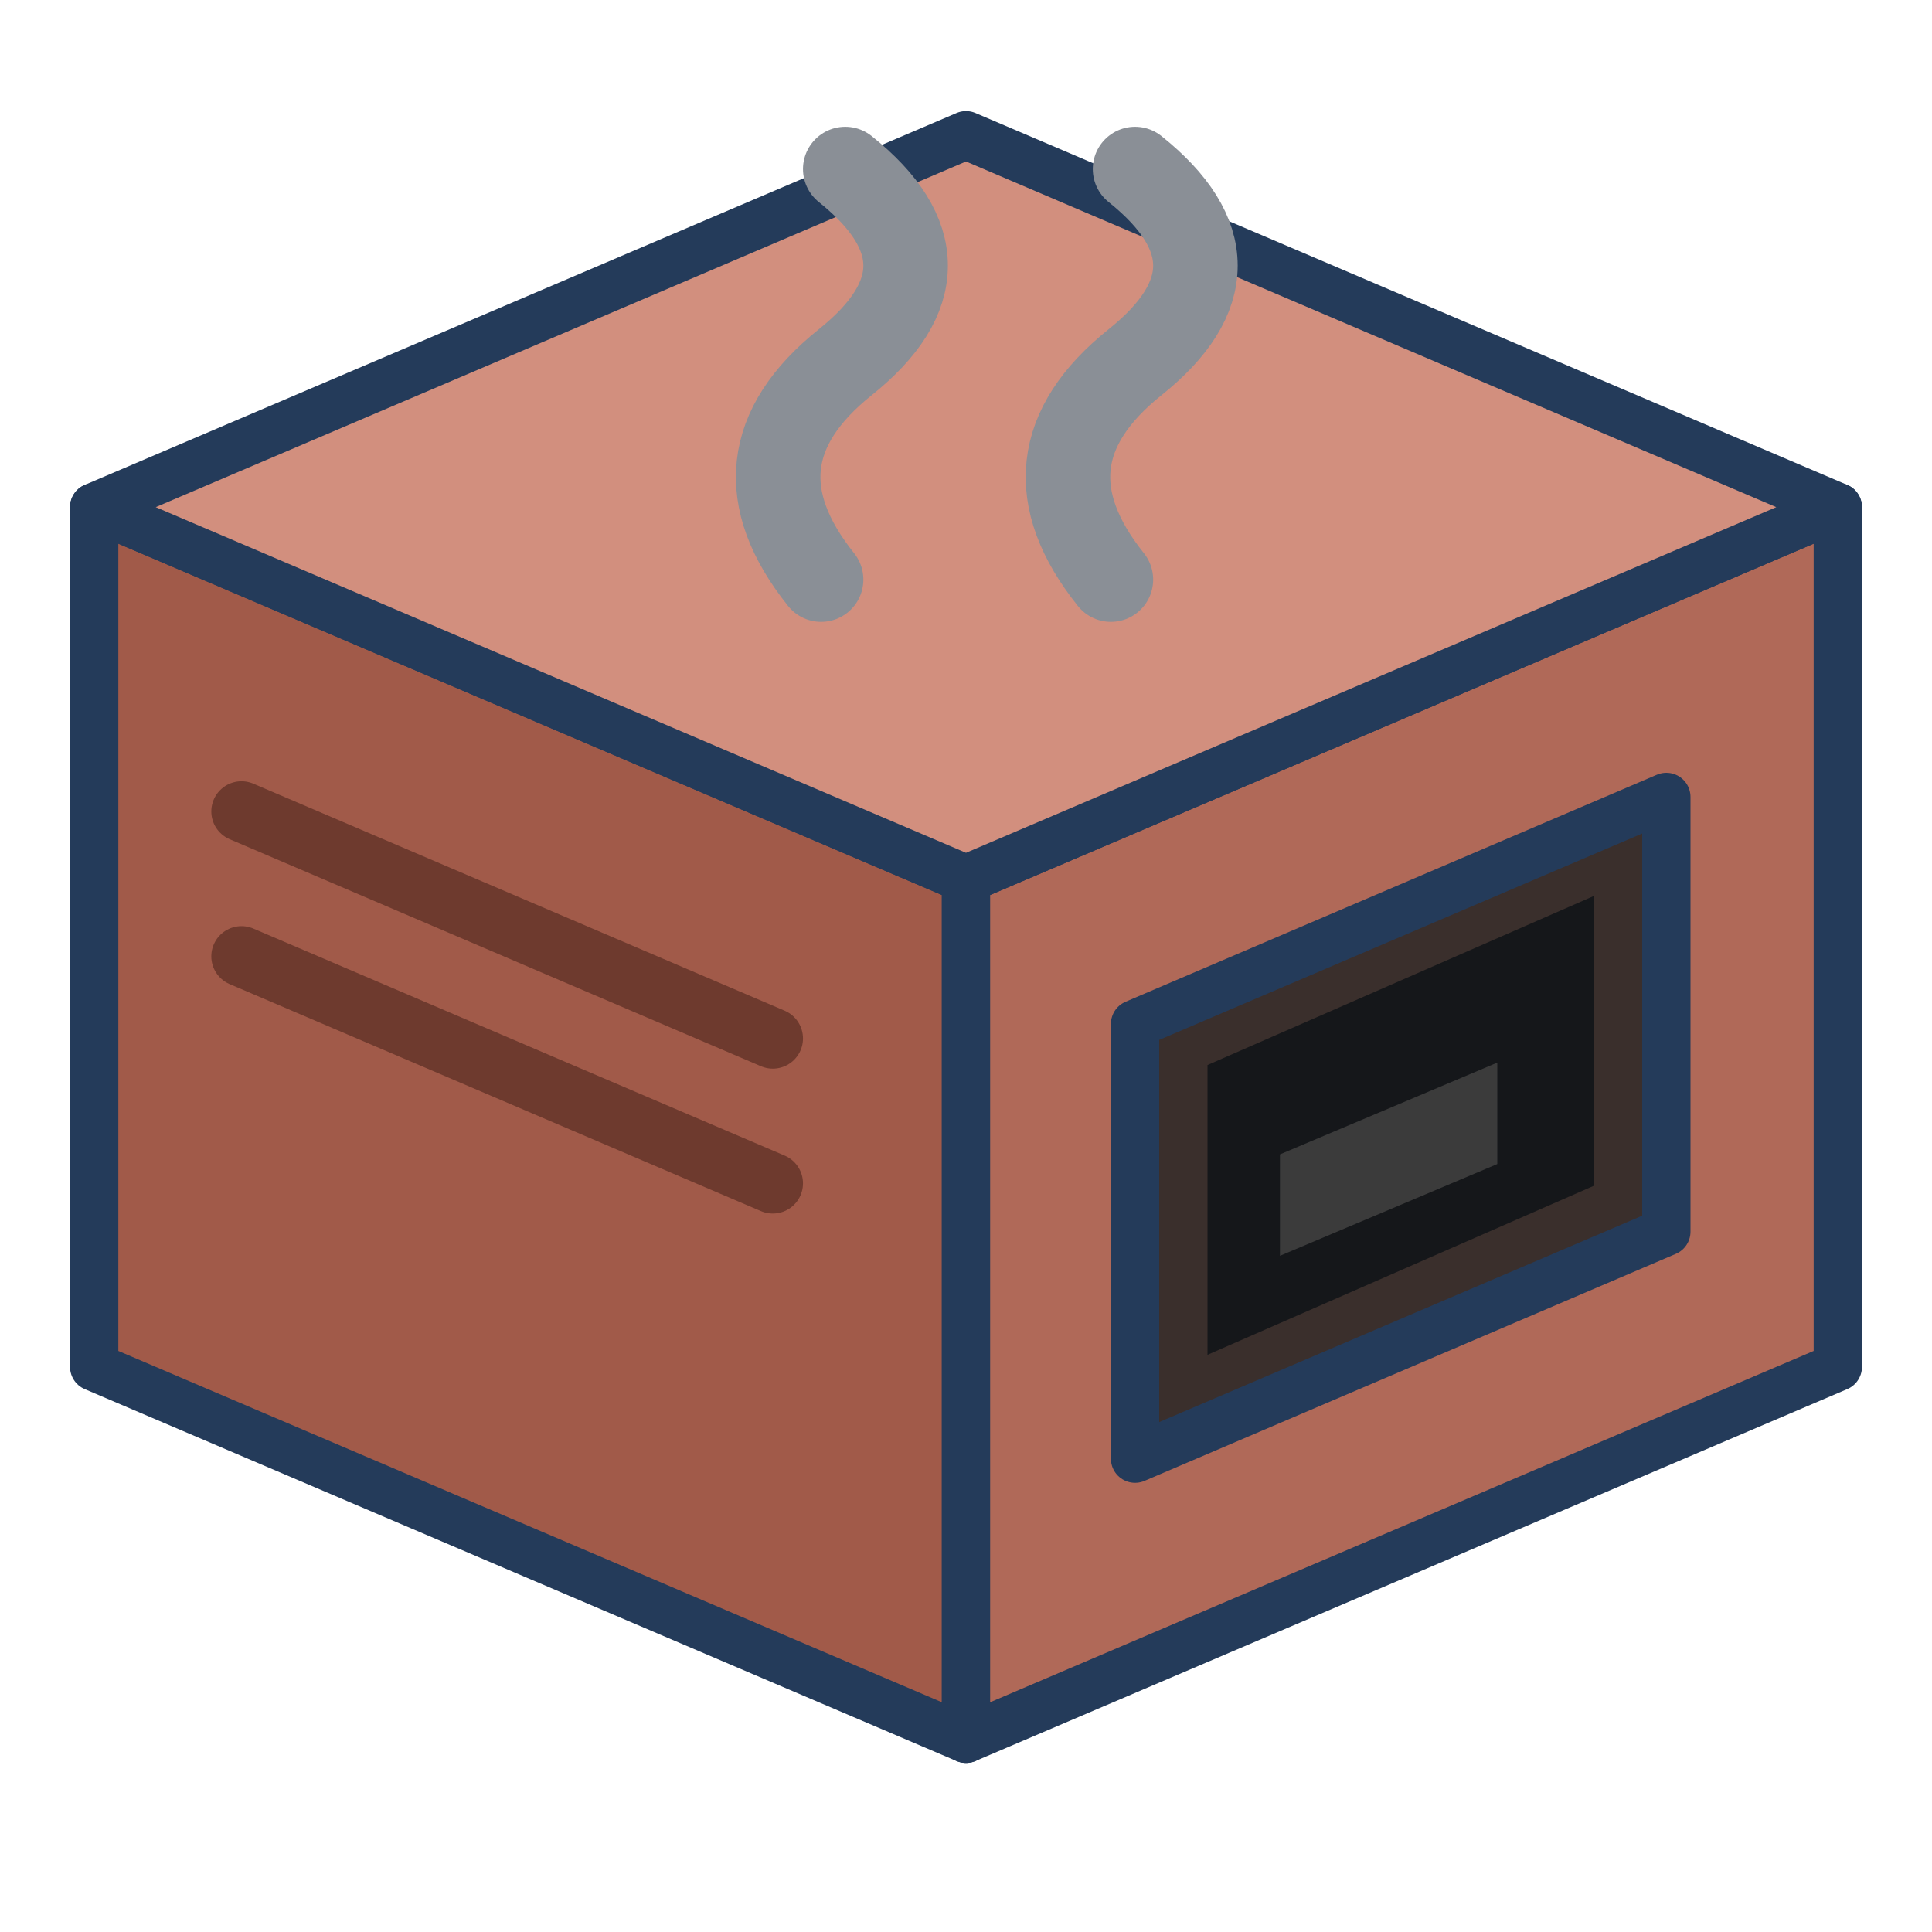
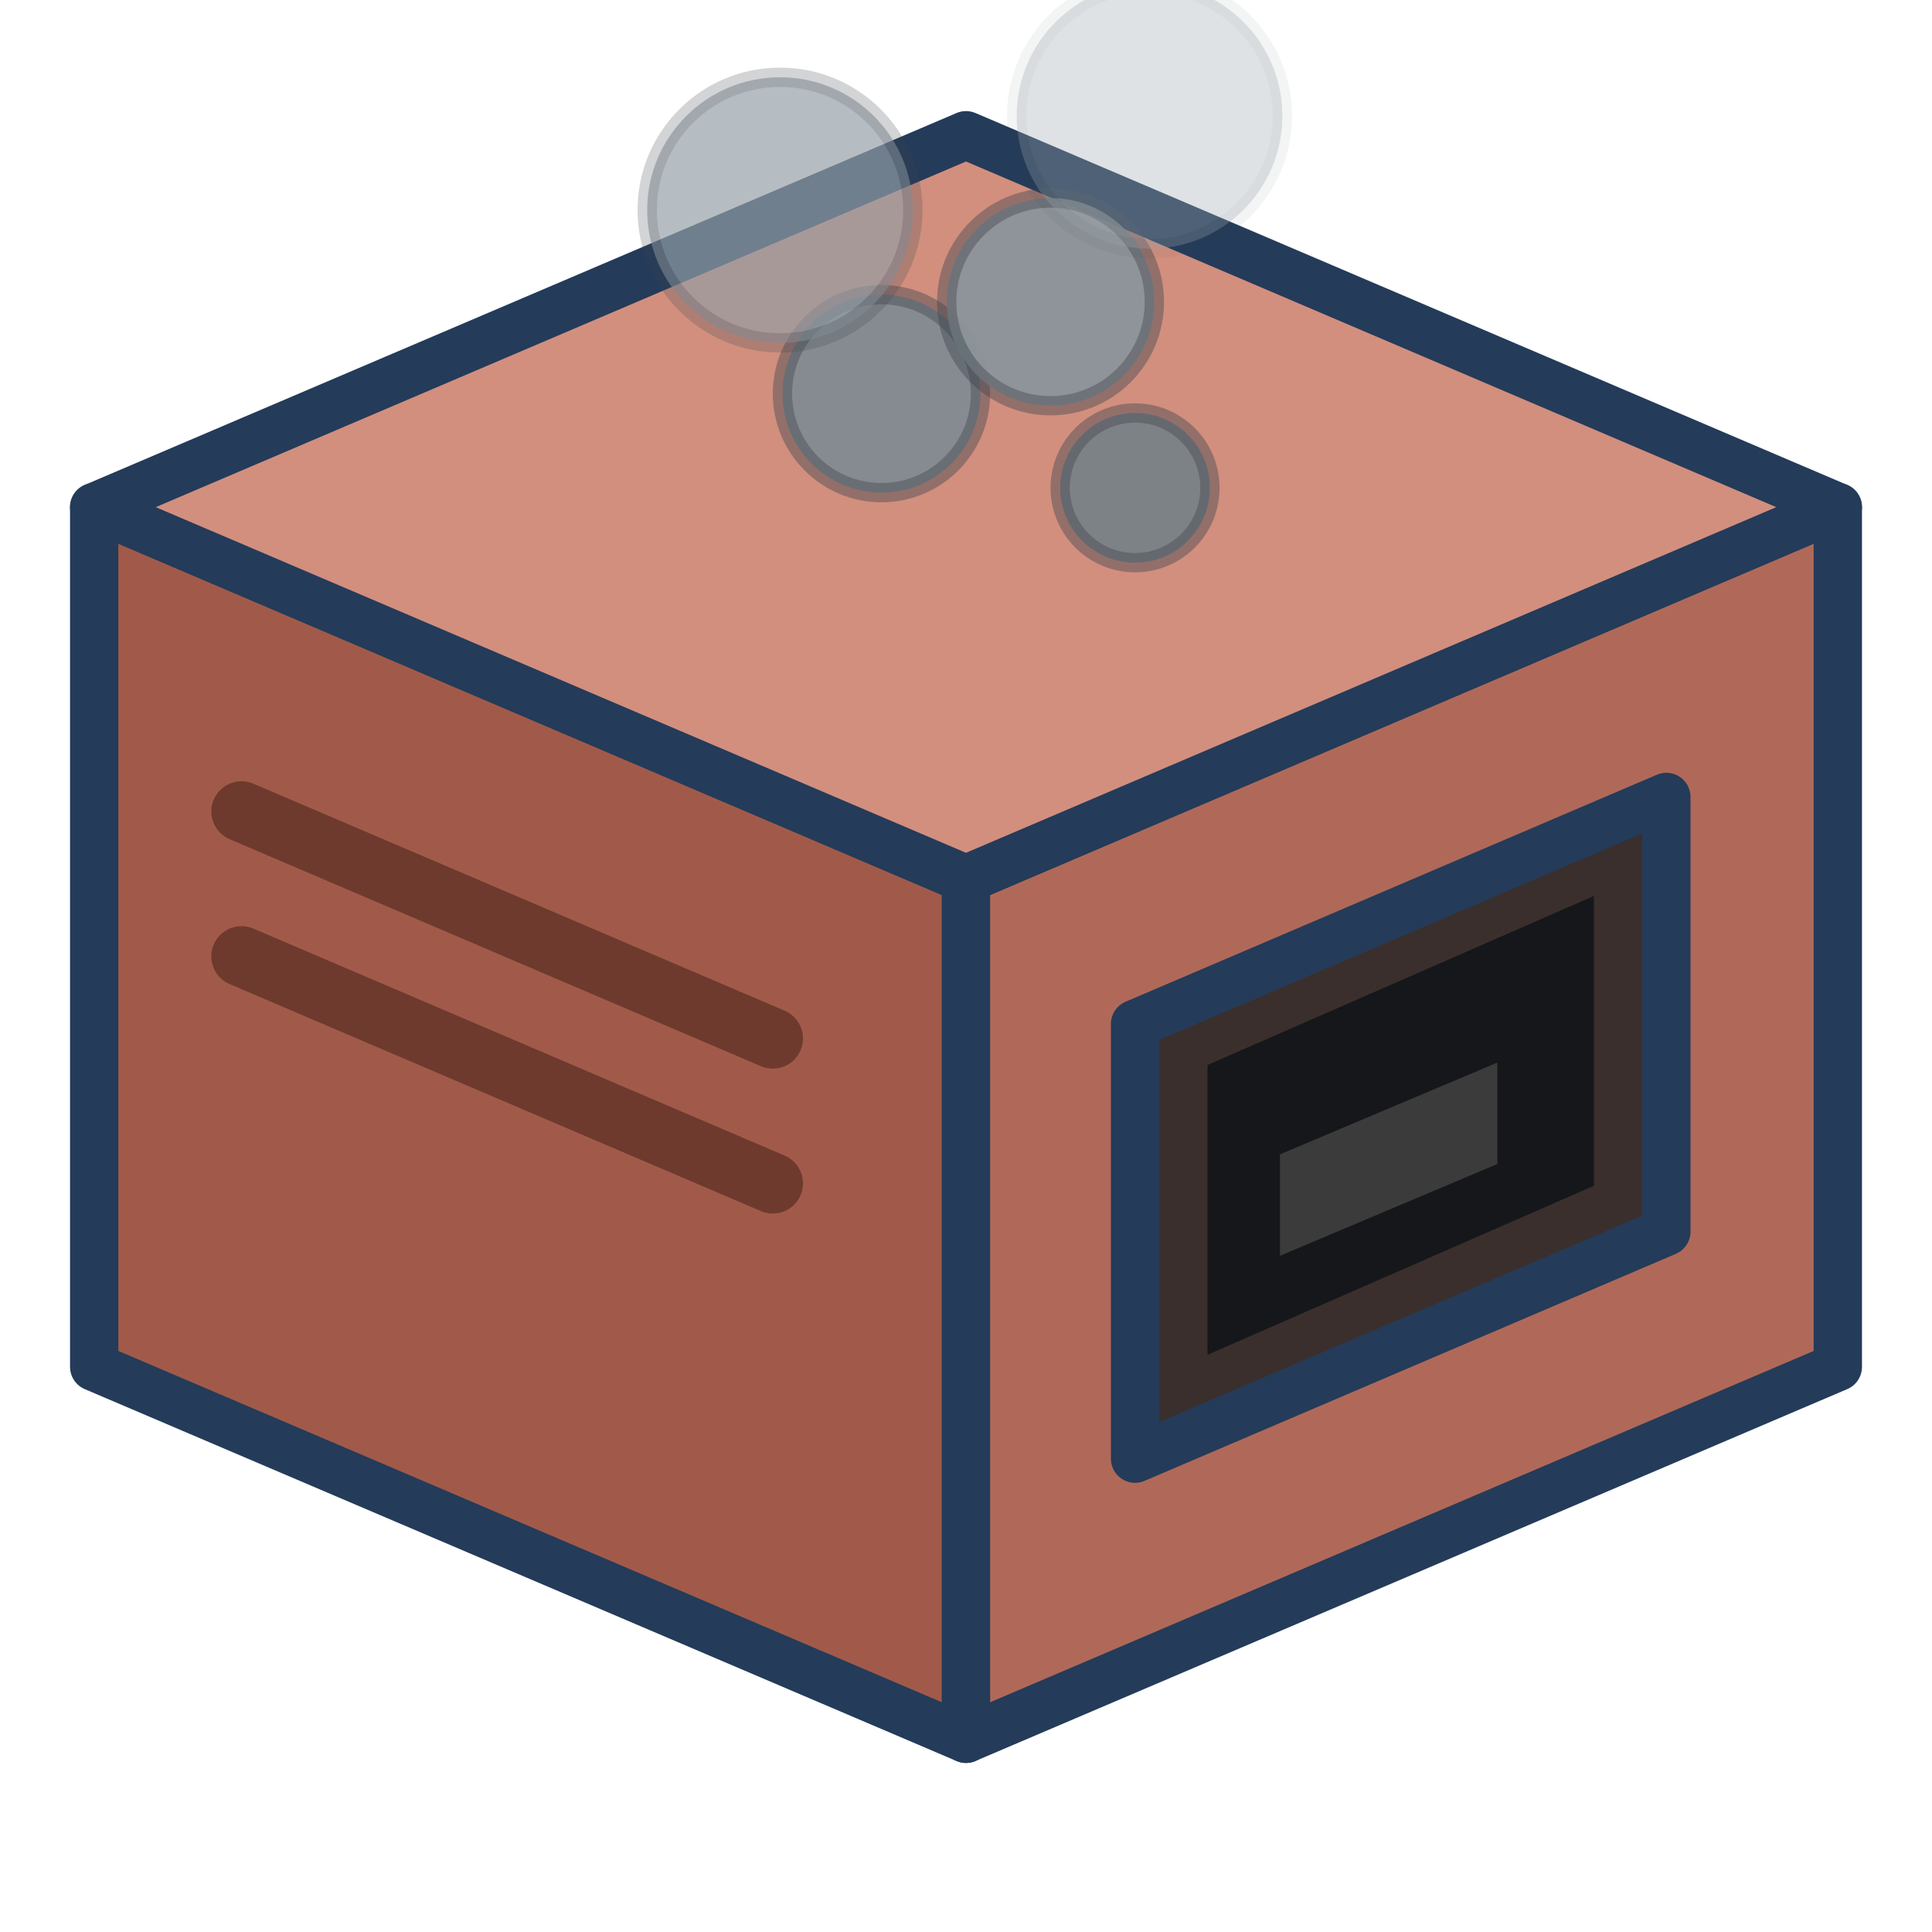
<svg xmlns="http://www.w3.org/2000/svg" viewBox="0 0 80 80" width="160" height="160">
  <polygon points="3.9,21 40,36.4 40,72 3.9,56.6" fill="#a15a49" stroke="#243b5a" stroke-width="2" stroke-linejoin="round" />
  <polygon points="76.1,21 40,36.4 40,72 76.1,56.6" fill="#b06958" stroke="#243b5a" stroke-width="2" stroke-linejoin="round" />
  <polygon points="40,5.6 76.1,21 40,36.4 3.9,21" fill="#d28f7e" stroke="#243b5a" stroke-width="2" stroke-linejoin="round" />
  <path d="M10,33.6 L32,43 M10,39.6 L32,49" stroke="#6e3a2e" stroke-width="2.5" stroke-linecap="round" fill="none" />
  <polygon points="47,42.4 69,33 69,51 47,60.4" fill="#3a2f2c" stroke="#243b5a" stroke-width="2" stroke-linejoin="round" />
  <polygon points="50,44.1 66,37.1 66,49.1 50,56.1" fill="#15171a" />
  <polygon points="53,52 62,48.2 62,44 53,47.8" fill="#3b3b3b" />
-   <path d="M34,24 Q30,19 35,15 Q40,11 35,7 M46,24 Q42,19 47,15 Q52,11 47,7" fill="none" stroke="#8a8f96" stroke-width="3.5" stroke-linecap="round" />
+   <circle cx="33.0" cy="24.0" r="2.8" fill="#6c777e" stroke="#3d4650" stroke-width=".8" stroke-opacity="0.00" opacity="0.00" />
+   <circle cx="36.5" cy="16.3" r="4.1" fill="#808b92" stroke="#3d4650" stroke-width=".8" stroke-opacity="0.46" opacity="0.92" />
+   <circle cx="32.3" cy="8.7" r="5.5" fill="#949fa6" stroke="#3d4650" stroke-width=".8" stroke-opacity="0.34" opacity="0.68" />
+   <circle cx="47.0" cy="20.2" r="3.1" fill="#768188" stroke="#3d4650" stroke-width=".8" stroke-opacity="0.46" opacity="0.92" />
+   <circle cx="43.5" cy="12.5" r="4.3" fill="#8a959c" stroke="#3d4650" stroke-width=".8" stroke-opacity="0.46" opacity="0.92" />
+   <circle cx="47.6" cy="4.8" r="5.5" fill="#9ea9b0" stroke="#3d4650" stroke-width=".8" stroke-opacity="0.17" opacity="0.34" />
</svg>
